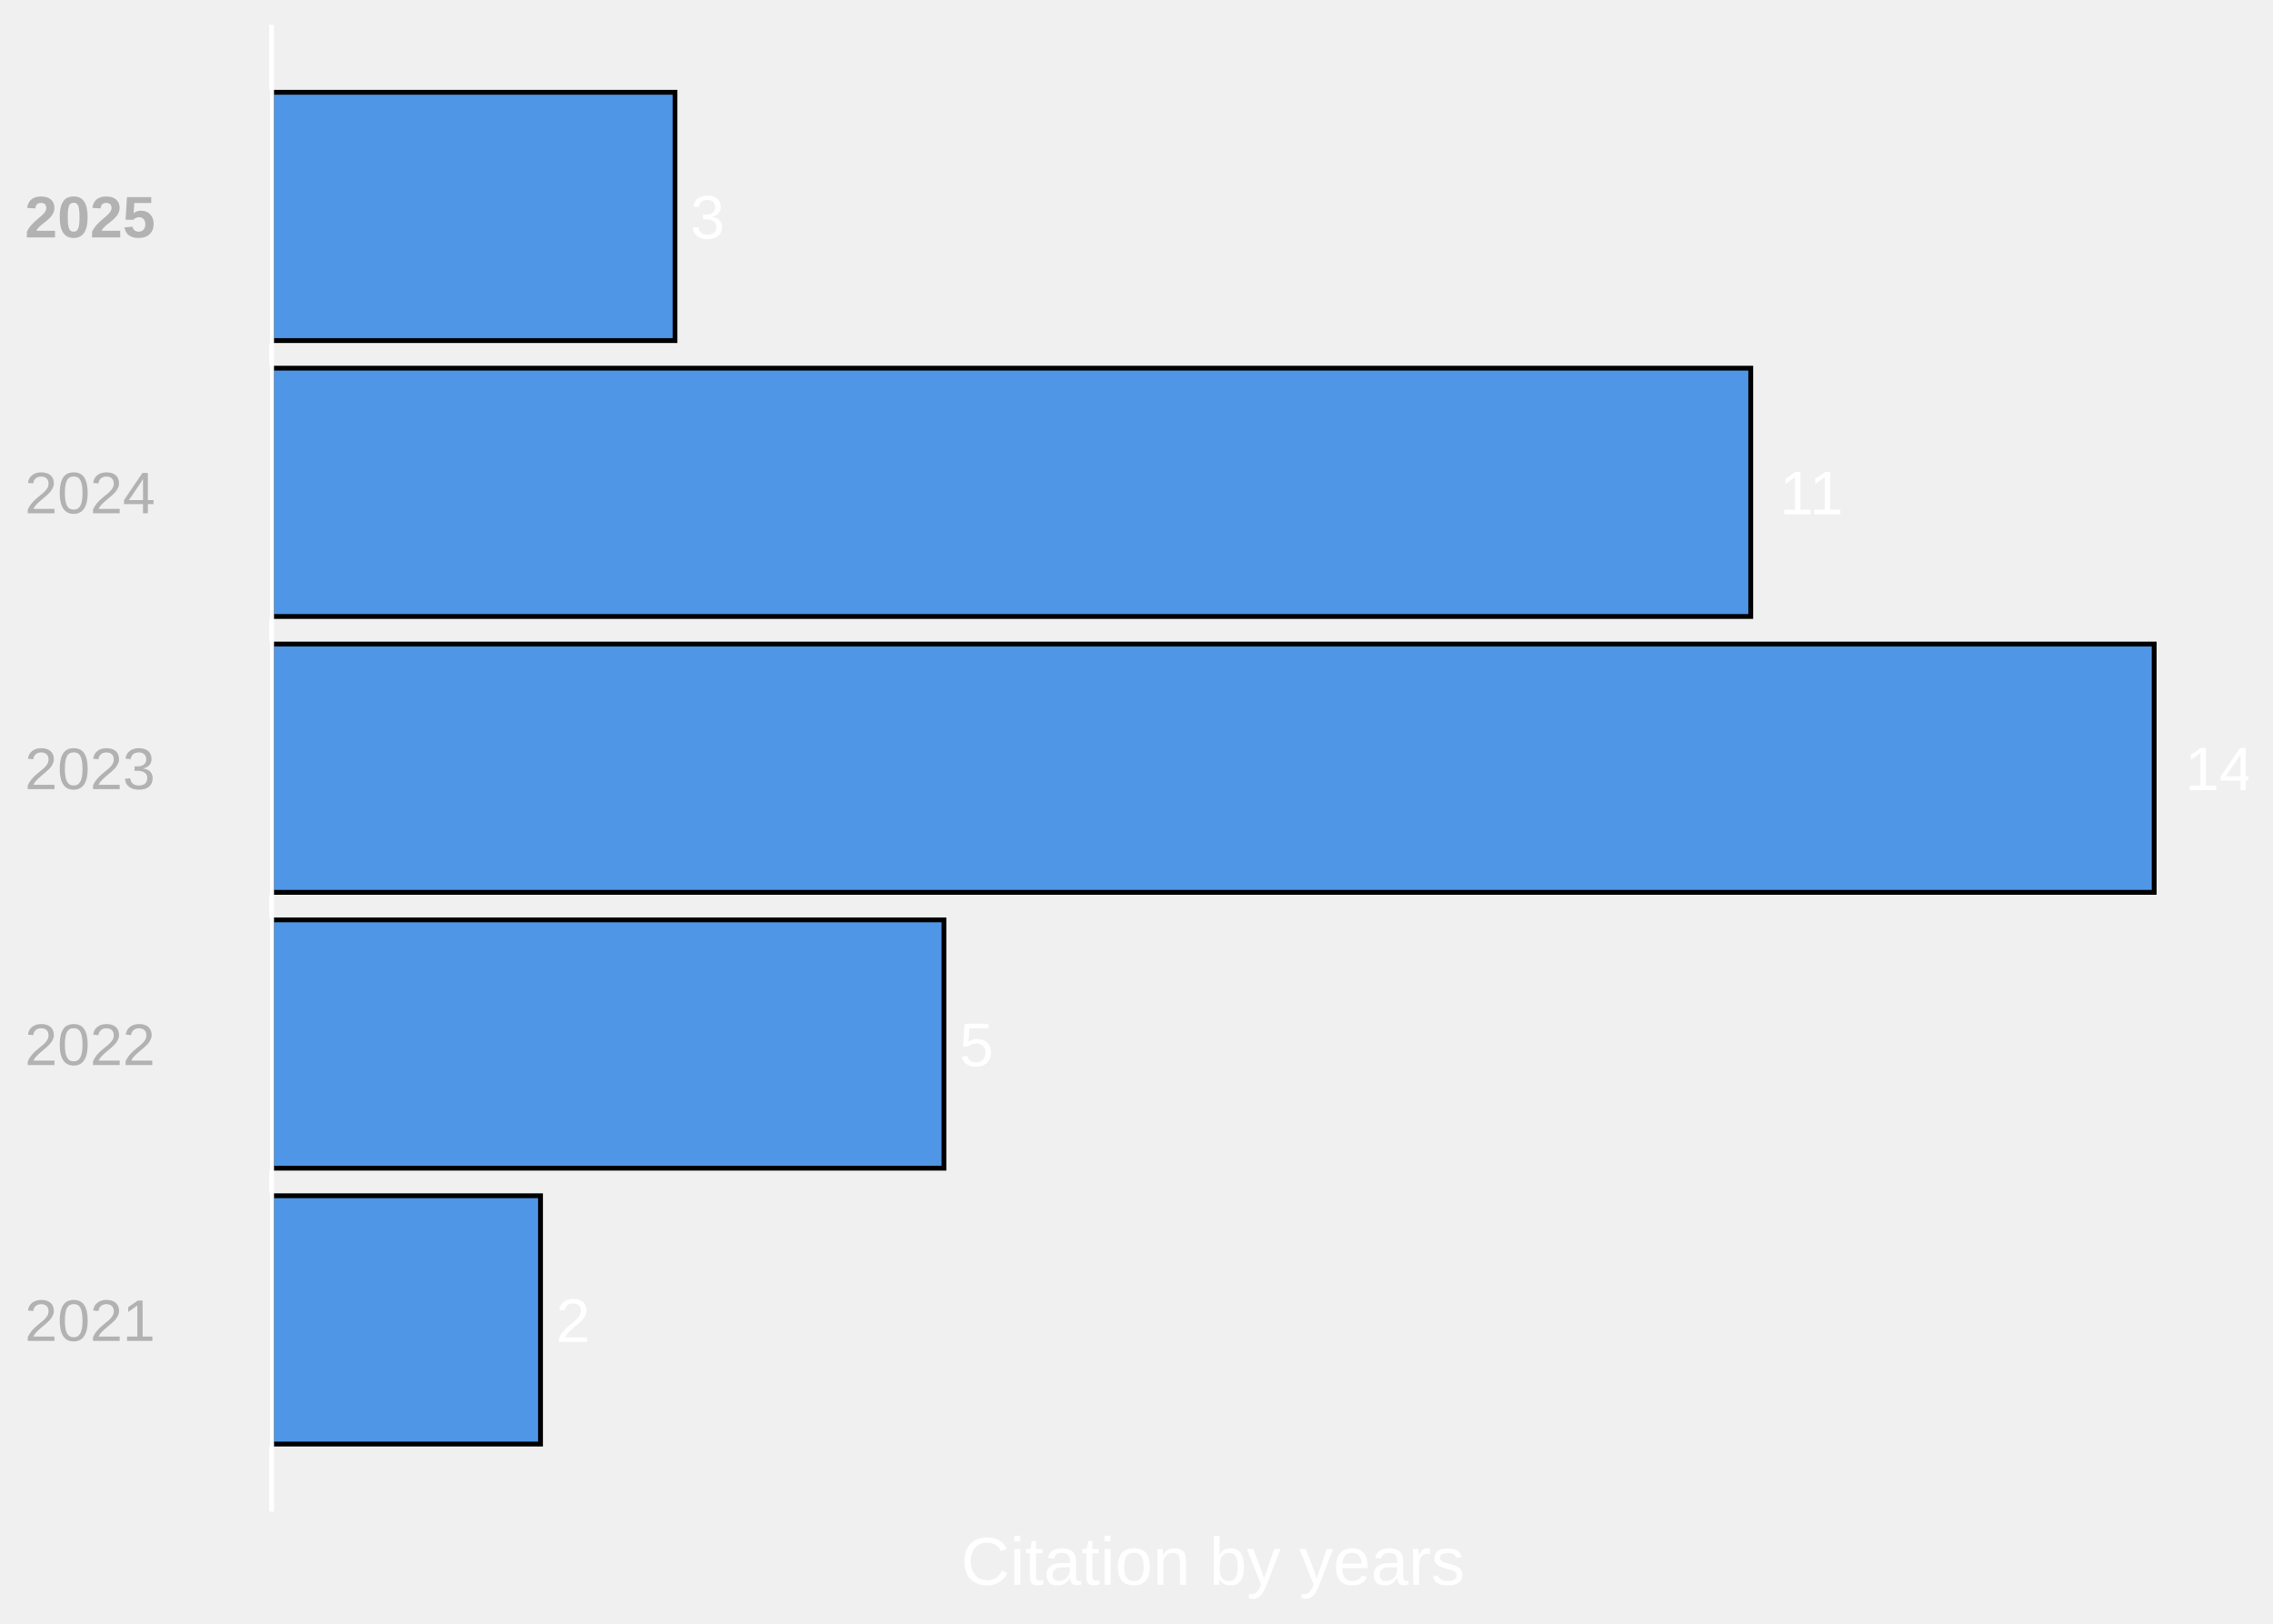
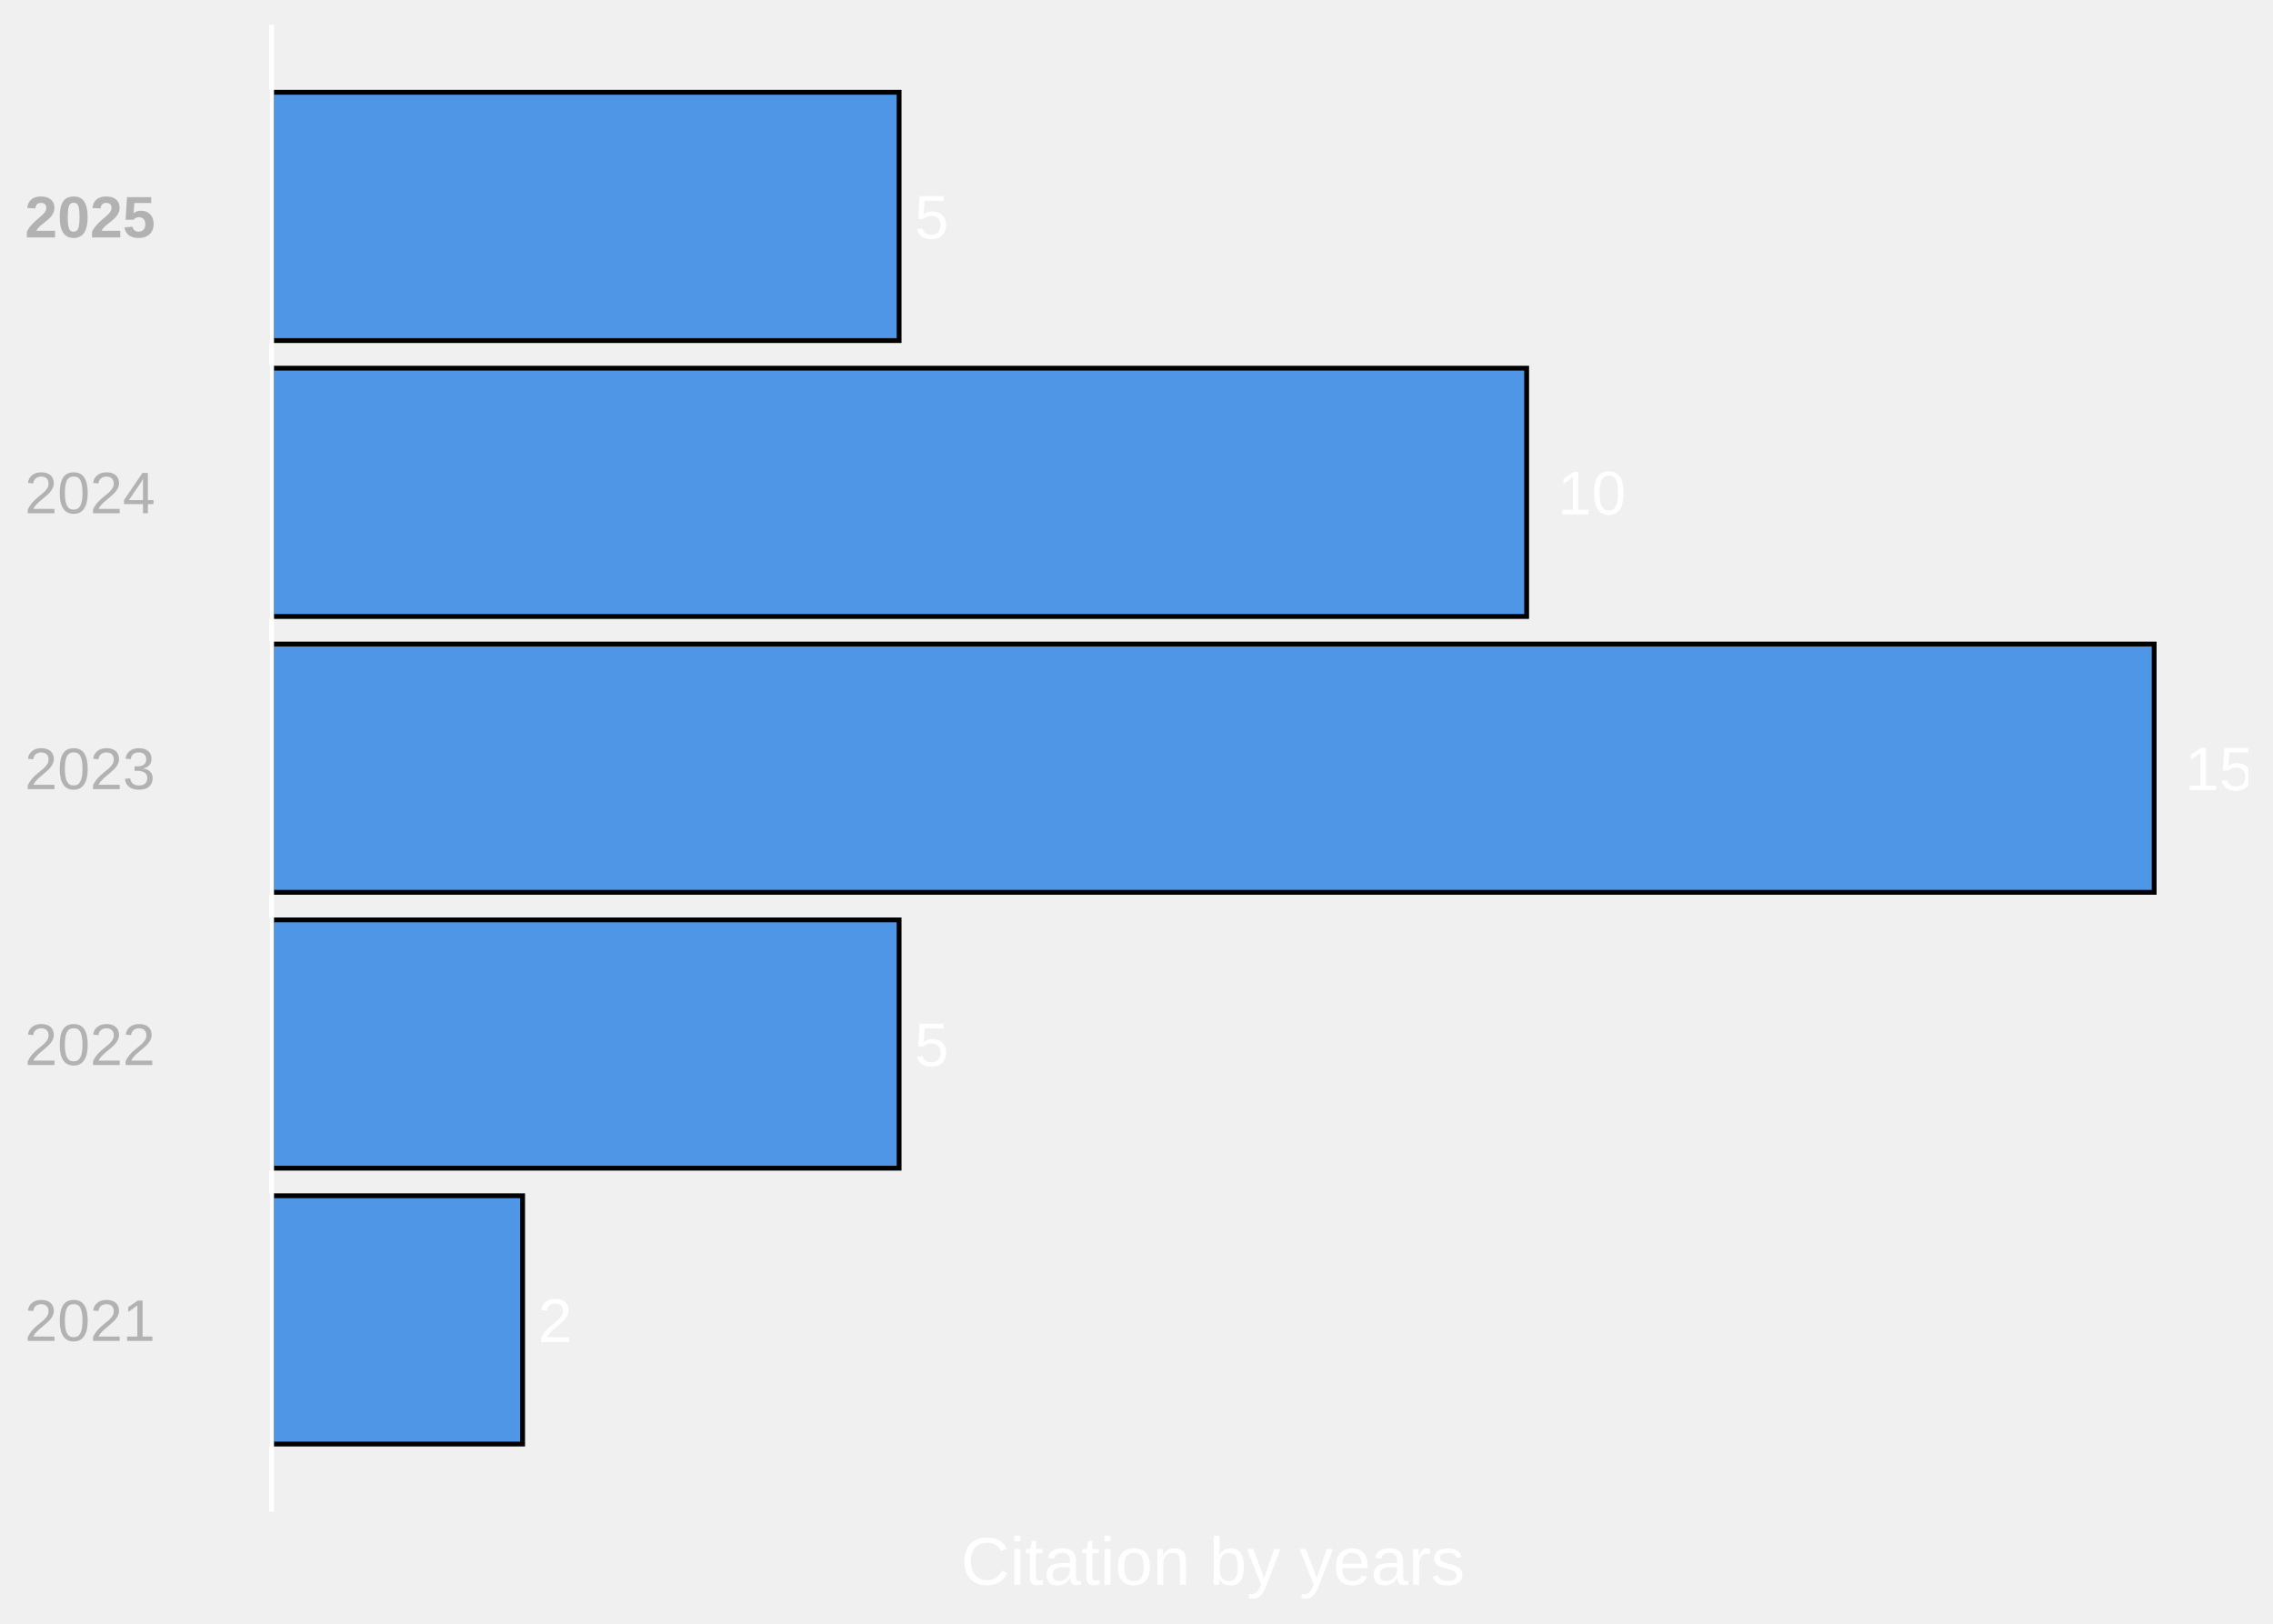
<svg xmlns="http://www.w3.org/2000/svg" width="504.00pt" height="360.00pt" viewBox="0 0 504.00 360.00">
  <g class="svglite">
    <defs>
      <style type="text/css">
    .svglite line, .svglite polyline, .svglite polygon, .svglite path, .svglite rect, .svglite circle {
      fill: none;
      stroke: #000000;
      stroke-linecap: round;
      stroke-linejoin: round;
      stroke-miterlimit: 10.00;
    }
    .svglite text {
      white-space: pre;
    }
    .svglite g.glyphgroup path {
      fill: inherit;
      stroke: none;
    }
  </style>
    </defs>
    <rect width="100%" height="100%" style="stroke: none; fill: none;" />
    <defs>
      <clipPath id="cpMC4wMHw1MDQuMDB8MC4wMHwzNjAuMDA=">
        <rect x="0.00" y="0.00" width="504.00" height="360.00" />
      </clipPath>
    </defs>
    <g clip-path="url(#cpMC4wMHw1MDQuMDB8MC4wMHwzNjAuMDA=)">
</g>
    <defs>
      <clipPath id="cpMzkuMzV8NDk4LjUyfDUuNDh8MzM1LjE0">
        <rect x="39.35" y="5.48" width="459.17" height="329.66" />
      </clipPath>
    </defs>
    <g clip-path="url(#cpMzkuMzV8NDk4LjUyfDUuNDh8MzM1LjE0)">
-       <rect x="60.22" y="265.11" width="59.63" height="55.05" style="stroke-width: 1.07; stroke-linecap: butt; stroke-linejoin: miter; fill: #2780E3; fill-opacity: 0.80;" />
-       <rect x="60.22" y="203.95" width="149.08" height="55.05" style="stroke-width: 1.07; stroke-linecap: butt; stroke-linejoin: miter; fill: #2780E3; fill-opacity: 0.80;" />
+       <rect x="60.22" y="265.11" width="55.66" height="55.05" style="stroke-width: 1.07; stroke-linecap: butt; stroke-linejoin: miter; fill: #2780E3; fill-opacity: 0.80;" />
+       <rect x="60.22" y="203.95" width="139.14" height="55.05" style="stroke-width: 1.07; stroke-linecap: butt; stroke-linejoin: miter; fill: #2780E3; fill-opacity: 0.80;" />
      <rect x="60.22" y="142.79" width="417.43" height="55.05" style="stroke-width: 1.07; stroke-linecap: butt; stroke-linejoin: miter; fill: #2780E3; fill-opacity: 0.80;" />
-       <rect x="60.22" y="81.63" width="327.98" height="55.05" style="stroke-width: 1.07; stroke-linecap: butt; stroke-linejoin: miter; fill: #2780E3; fill-opacity: 0.80;" />
-       <rect x="60.22" y="20.46" width="89.45" height="55.05" style="stroke-width: 1.07; stroke-linecap: butt; stroke-linejoin: miter; fill: #2780E3; fill-opacity: 0.80;" />
-       <text x="123.27" y="297.52" style="font-size: 13.66px;fill: #FFFFFF; font-family: &quot;Arial&quot;;" textLength="7.59px" lengthAdjust="spacingAndGlyphs">2</text>
-       <text x="212.72" y="236.36" style="font-size: 13.66px;fill: #FFFFFF; font-family: &quot;Arial&quot;;" textLength="7.59px" lengthAdjust="spacingAndGlyphs">5</text>
-       <text x="484.48" y="175.20" style="font-size: 13.66px;fill: #FFFFFF; font-family: &quot;Arial&quot;;" textLength="15.19px" lengthAdjust="spacingAndGlyphs">14</text>
-       <text x="394.58" y="114.04" style="font-size: 13.66px;fill: #FFFFFF; font-family: &quot;Arial&quot;;" textLength="14.17px" lengthAdjust="spacingAndGlyphs">11</text>
-       <text x="153.09" y="52.88" style="font-size: 13.66px;fill: #FFFFFF; font-family: &quot;Arial&quot;;" textLength="7.59px" lengthAdjust="spacingAndGlyphs">3</text>
+       <rect x="60.22" y="81.63" width="278.29" height="55.05" style="stroke-width: 1.07; stroke-linecap: butt; stroke-linejoin: miter; fill: #2780E3; fill-opacity: 0.80;" />
+       <rect x="60.22" y="20.46" width="139.14" height="55.05" style="stroke-width: 1.07; stroke-linecap: butt; stroke-linejoin: miter; fill: #2780E3; fill-opacity: 0.80;" />
+       <text x="119.29" y="297.52" style="font-size: 13.66px;fill: #FFFFFF; font-family: &quot;Arial&quot;;" textLength="7.59px" lengthAdjust="spacingAndGlyphs">2</text>
+       <text x="202.78" y="236.36" style="font-size: 13.66px;fill: #FFFFFF; font-family: &quot;Arial&quot;;" textLength="7.59px" lengthAdjust="spacingAndGlyphs">5</text>
+       <text x="484.48" y="175.20" style="font-size: 13.66px;fill: #FFFFFF; font-family: &quot;Arial&quot;;" textLength="15.19px" lengthAdjust="spacingAndGlyphs">15</text>
+       <text x="345.34" y="114.04" style="font-size: 13.66px;fill: #FFFFFF; font-family: &quot;Arial&quot;;" textLength="15.19px" lengthAdjust="spacingAndGlyphs">10</text>
+       <text x="202.78" y="52.88" style="font-size: 13.66px;fill: #FFFFFF; font-family: &quot;Arial&quot;;" textLength="7.59px" lengthAdjust="spacingAndGlyphs">5</text>
      <line x1="60.22" y1="335.14" x2="60.22" y2="5.48" style="stroke-width: 1.07; stroke: #FFFFFF; stroke-linecap: butt;" />
    </g>
    <g clip-path="url(#cpMC4wMHw1MDQuMDB8MC4wMHwzNjAuMDA=)">
      <text x="34.42" y="297.29" text-anchor="end" style="font-size: 13.00px;fill: #B2B2B2; font-family: &quot;Arial&quot;;" textLength="28.94px" lengthAdjust="spacingAndGlyphs">2021</text>
      <text x="34.42" y="236.12" text-anchor="end" style="font-size: 13.00px;fill: #B2B2B2; font-family: &quot;Arial&quot;;" textLength="28.94px" lengthAdjust="spacingAndGlyphs">2022</text>
      <text x="34.42" y="174.96" text-anchor="end" style="font-size: 13.00px;fill: #B2B2B2; font-family: &quot;Arial&quot;;" textLength="28.94px" lengthAdjust="spacingAndGlyphs">2023</text>
      <text x="34.42" y="113.80" text-anchor="end" style="font-size: 13.00px;fill: #B2B2B2; font-family: &quot;Arial&quot;;" textLength="28.94px" lengthAdjust="spacingAndGlyphs">2024</text>
      <text x="34.42" y="52.64" text-anchor="end" style="font-size: 13.00px; font-weight: bold;fill: #B2B2B2; font-family: &quot;Arial&quot;;" textLength="28.94px" lengthAdjust="spacingAndGlyphs">2025</text>
      <text x="268.93" y="351.36" text-anchor="middle" style="font-size: 15.00px;fill: #FFFFFF; font-family: &quot;Arial&quot;;" textLength="111.73px" lengthAdjust="spacingAndGlyphs">Citation by years</text>
    </g>
  </g>
</svg>
